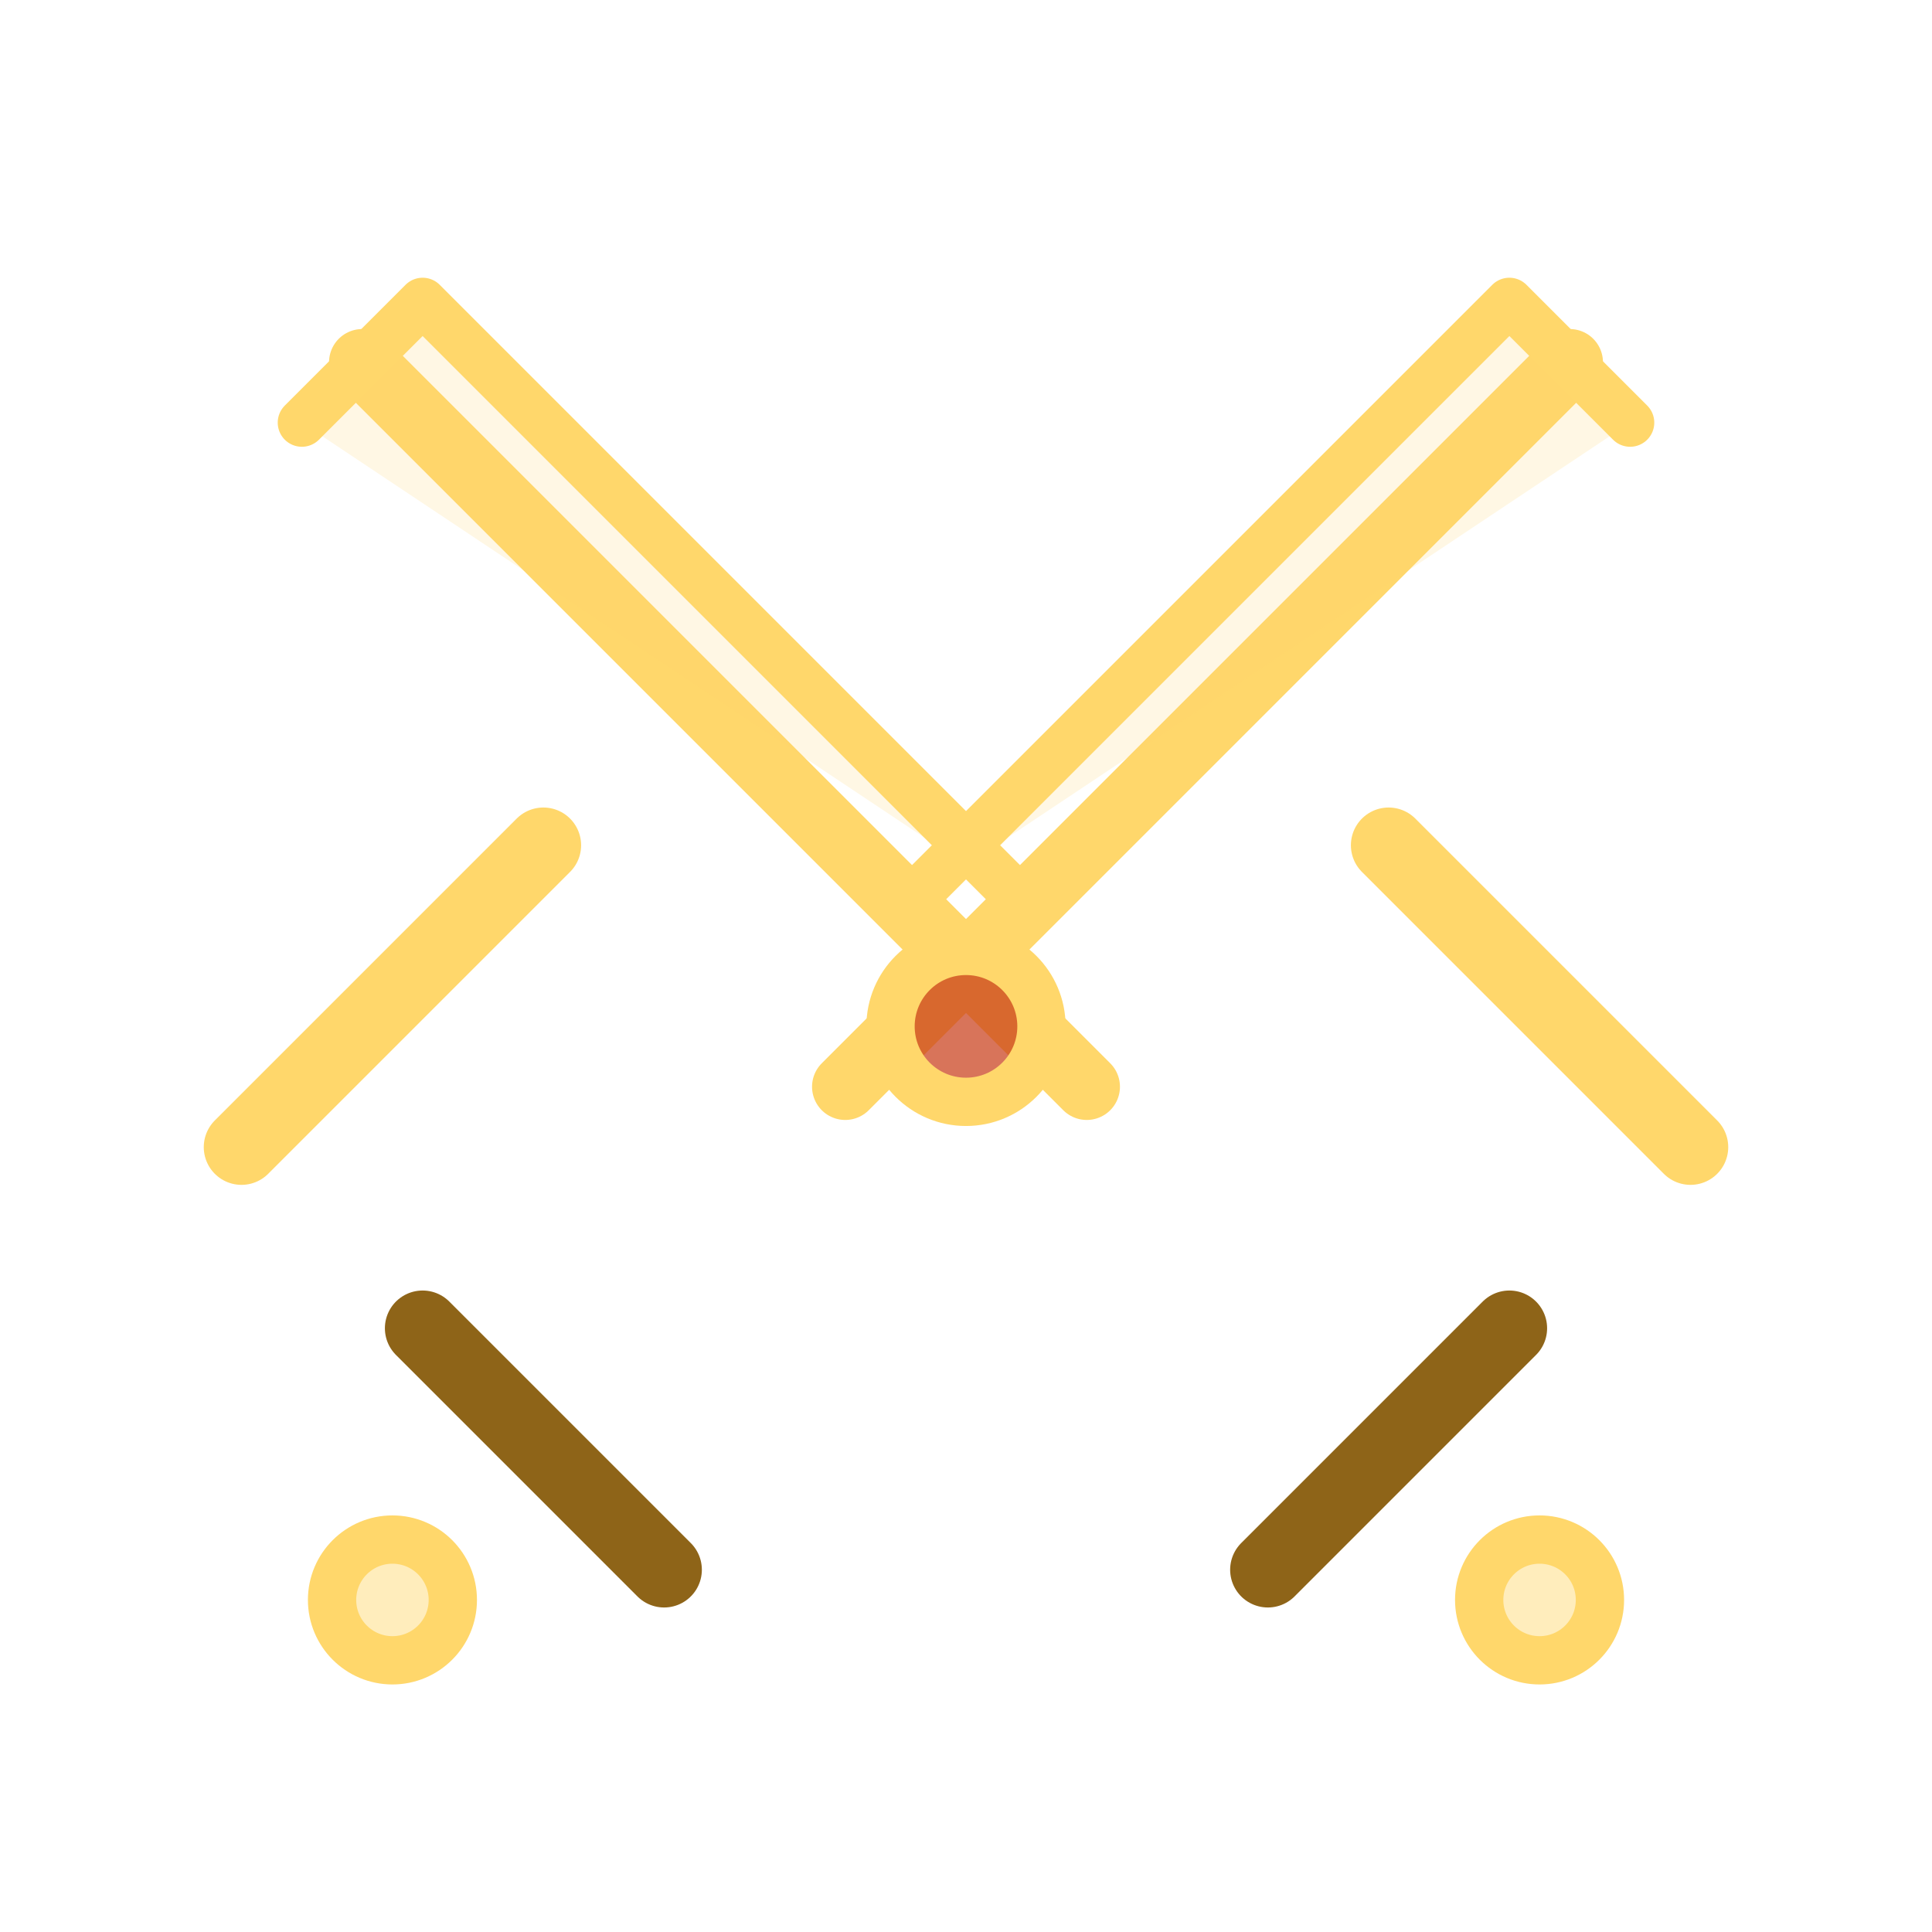
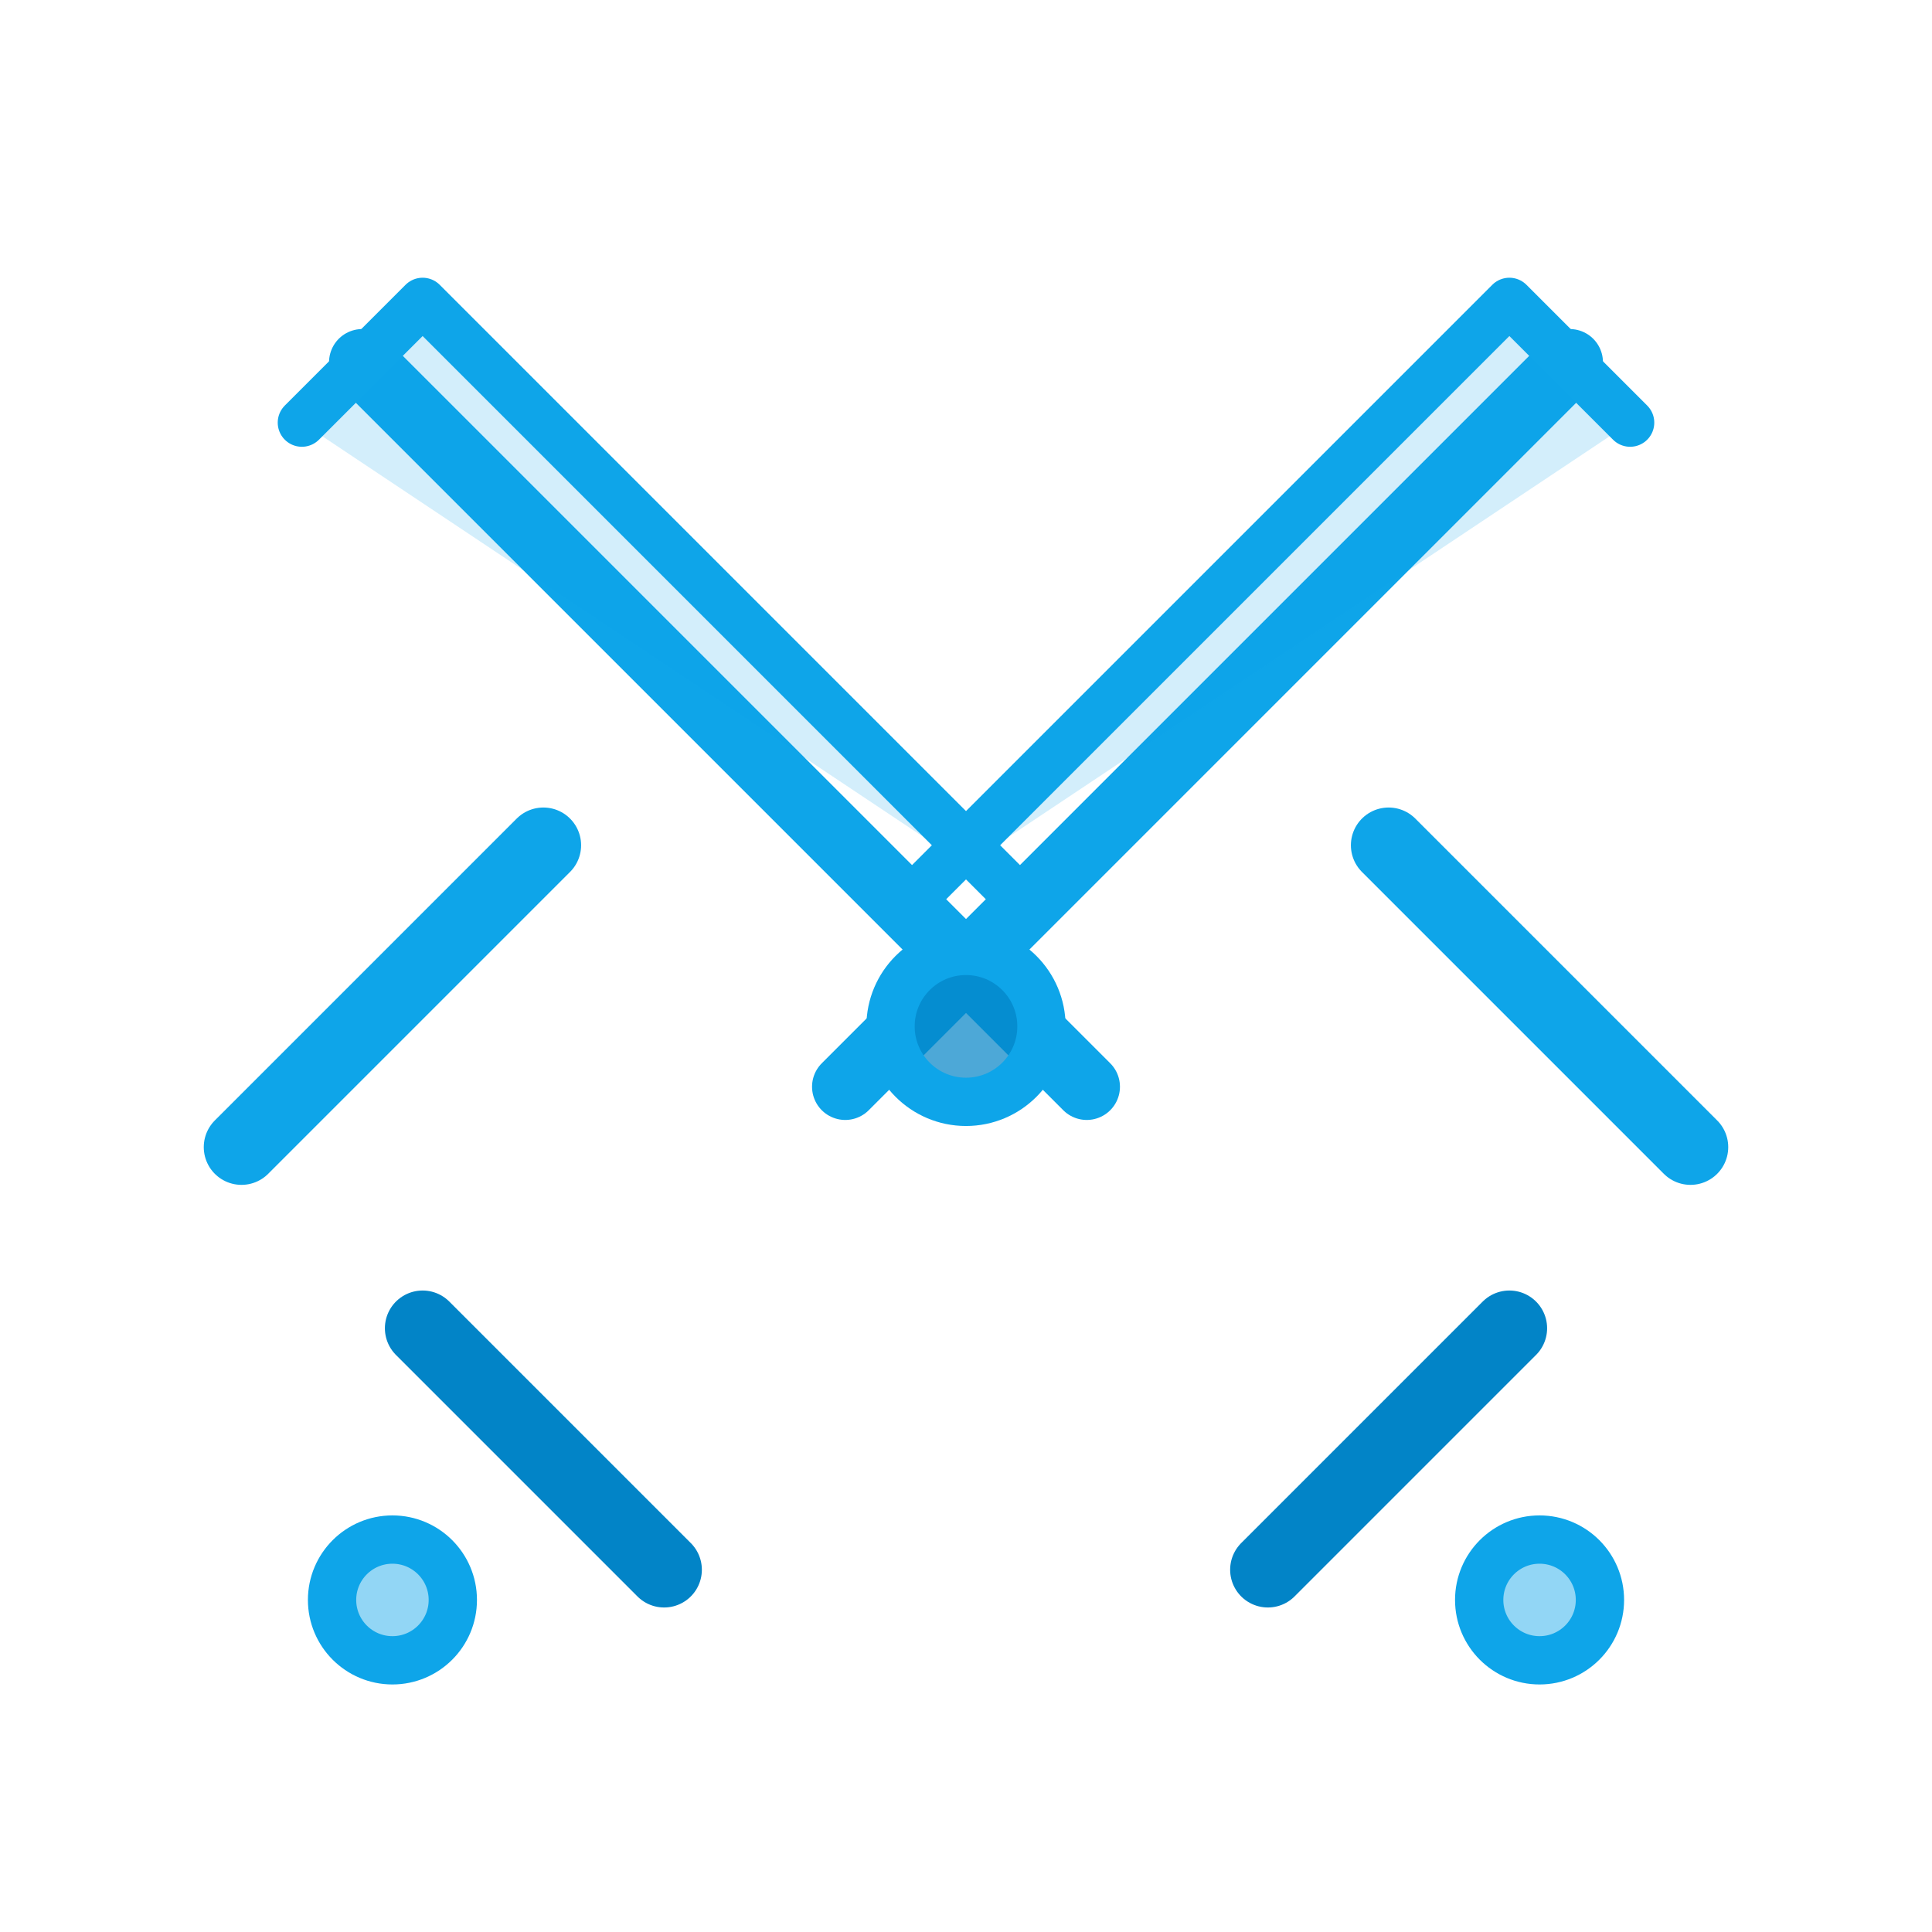
- <svg xmlns="http://www.w3.org/2000/svg" viewBox="0 0 64 64" fill="none" stroke="#ffd76b" stroke-width="1.6" stroke-linecap="round" stroke-linejoin="round" role="img" aria-label="交叉双剑">
+ <svg xmlns="http://www.w3.org/2000/svg" viewBox="0 0 64 64" fill="none" stroke="#0ea5e9" stroke-width="1.6" stroke-linecap="round" stroke-linejoin="round" role="img" aria-label="交叉双剑">
  <path d="M12 12 L36 36" stroke-width="2.2" />
-   <path d="M10 14 L14 10 L18 14 L34 30" fill="#ffd76b" fill-opacity="0.18" />
+   <path d="M10 14 L14 10 L18 14 L34 30" fill="#0ea5e9" fill-opacity="0.18" />
  <path d="M52 12 L28 36" stroke-width="2.2" />
-   <path d="M54 14 L50 10 L46 14 L30 30" fill="#ffd76b" fill-opacity="0.18" />
+   <path d="M54 14 L50 10 L46 14 L30 30" fill="#0ea5e9" fill-opacity="0.18" />
  <path d="M8 38l10-10M56 38l-10-10" stroke-width="2.5" />
-   <path d="M14 44l8 8M50 44l-8 8" stroke-width="2.5" stroke="#8e6418" />
-   <circle cx="13" cy="53" r="2" fill="#ffd76b" fill-opacity="0.45" />
-   <circle cx="51" cy="53" r="2" fill="#ffd76b" fill-opacity="0.45" />
-   <circle cx="32" cy="34" r="2.5" fill="#c83a14" fill-opacity="0.7" />
+   <path d="M14 44l8 8M50 44l-8 8" stroke-width="2.5" stroke="#0284c7" />
+   <circle cx="13" cy="53" r="2" fill="#0ea5e9" fill-opacity="0.45" />
+   <circle cx="51" cy="53" r="2" fill="#0ea5e9" fill-opacity="0.45" />
+   <circle cx="32" cy="34" r="2.5" fill="#0284c7" fill-opacity="0.7" />
</svg>
